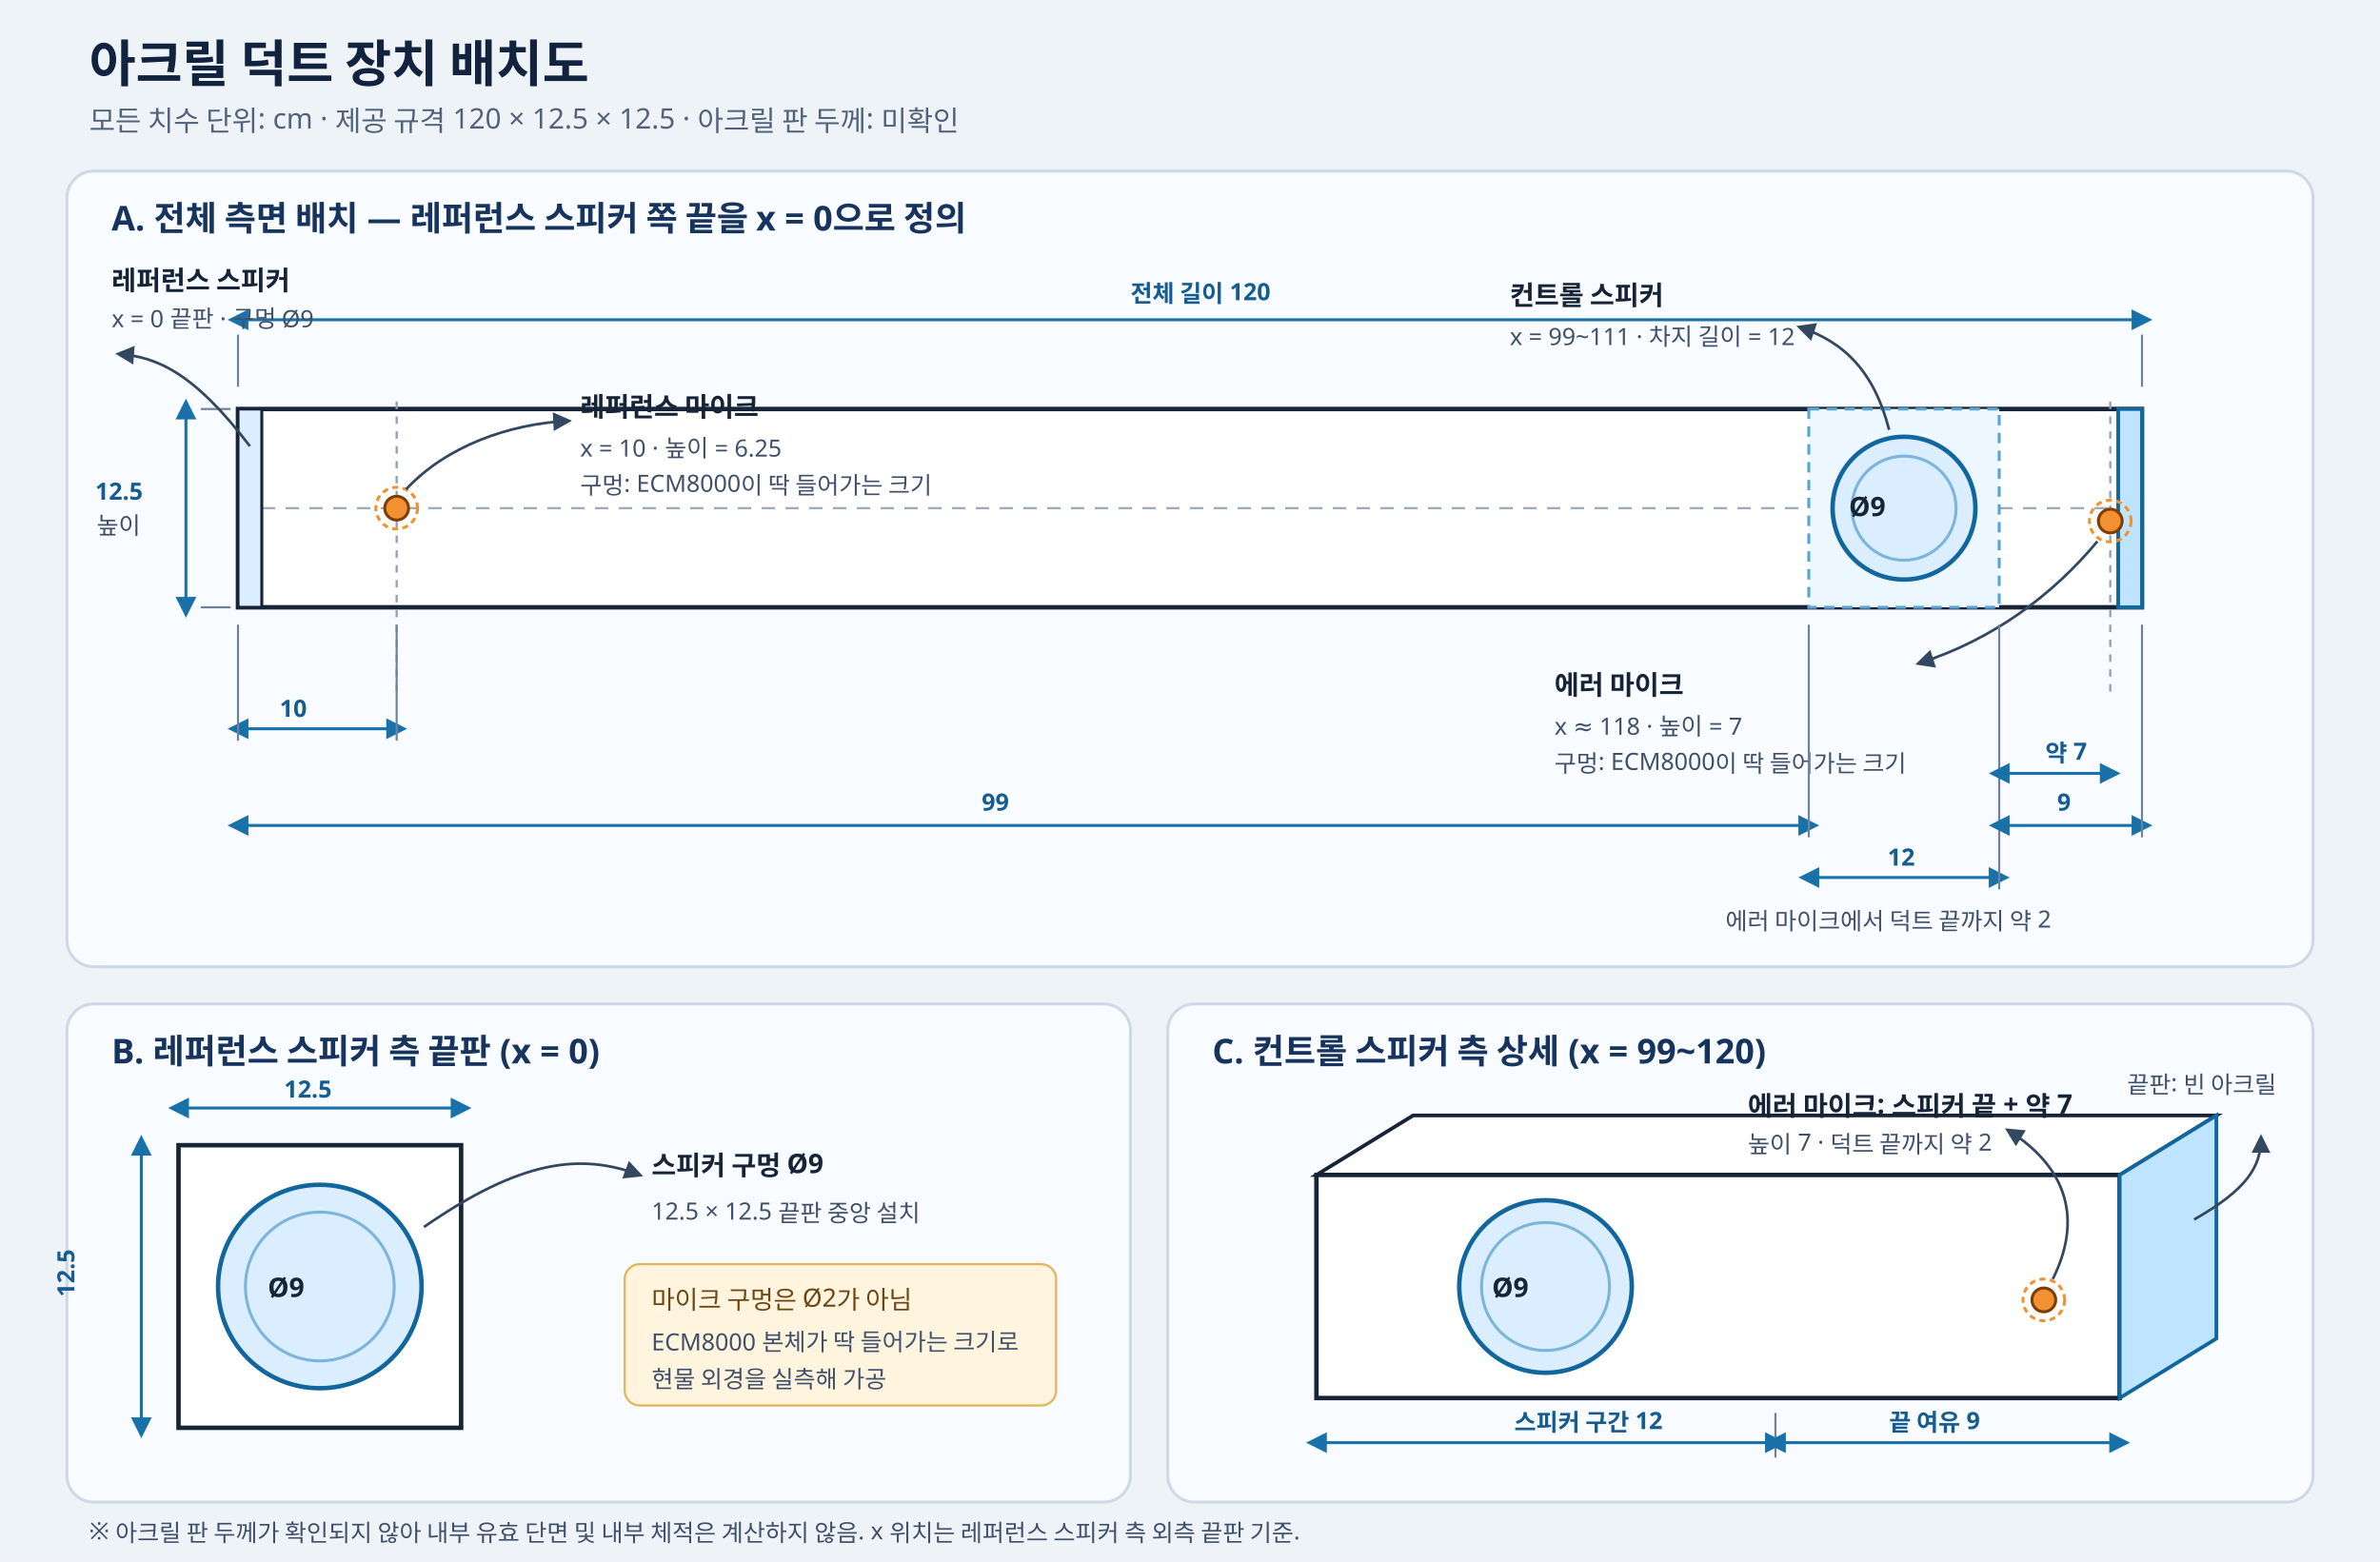
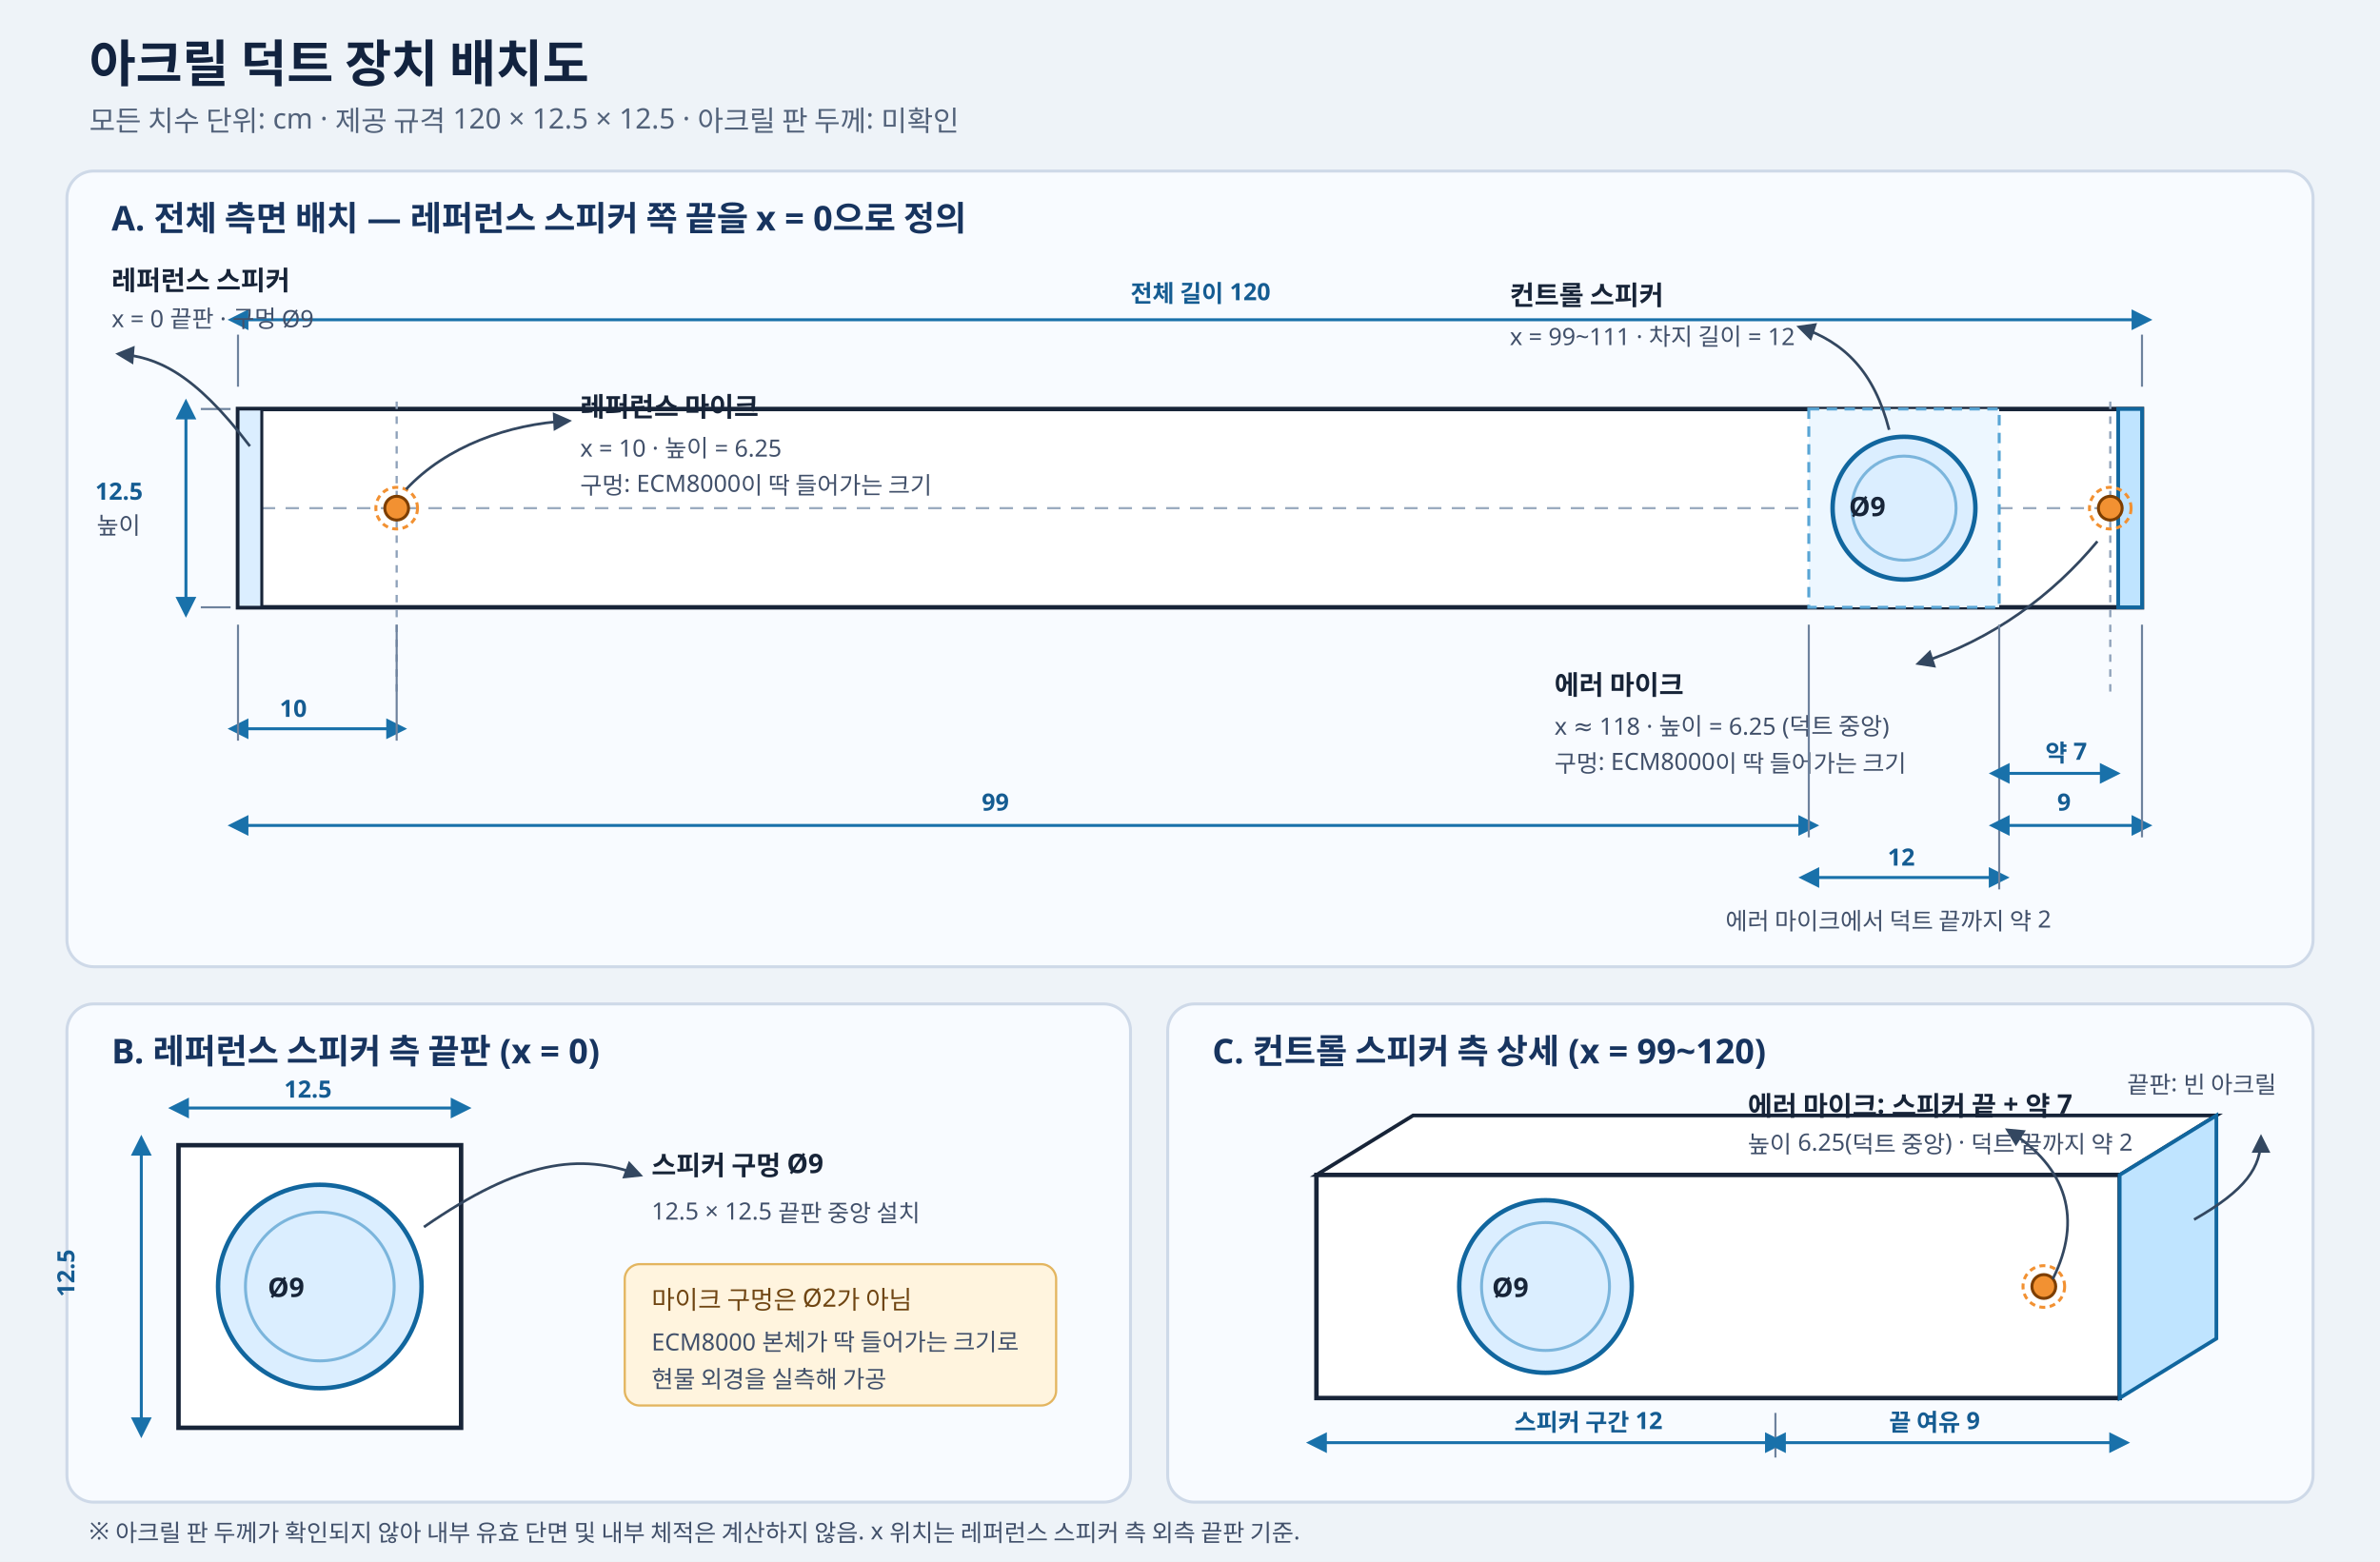
<svg xmlns="http://www.w3.org/2000/svg" width="1600" height="1050" viewBox="0 0 1600 1050">
  <defs>
    <style>
      .title { font: 700 34px "Malgun Gothic", "Noto Sans KR", sans-serif; fill: #12233f; }
      .subtitle { font: 400 19px "Malgun Gothic", "Noto Sans KR", sans-serif; fill: #52627a; }
      .panel-title { font: 700 23px "Malgun Gothic", "Noto Sans KR", sans-serif; fill: #17345f; }
      .label { font: 600 18px "Malgun Gothic", "Noto Sans KR", sans-serif; fill: #172438; }
      .small { font: 400 16px "Malgun Gothic", "Noto Sans KR", sans-serif; fill: #41506a; }
      .dim-text { font: 700 16px "Malgun Gothic", "Noto Sans KR", sans-serif; fill: #155c92; }
      .note { font: 500 17px "Malgun Gothic", "Noto Sans KR", sans-serif; fill: #6f4512; }
      .panel { fill: #f8fbff; stroke: #ced9e8; stroke-width: 2; }
      .duct { fill: #ffffff; stroke: #172438; stroke-width: 3; }
      .centerline { stroke: #9babc0; stroke-width: 1.5; stroke-dasharray: 9 7; }
      .guide { stroke: #8fa2ba; stroke-width: 1.5; stroke-dasharray: 5 5; }
      .dimension { stroke: #1971aa; stroke-width: 2; fill: none; marker-start: url(#arrow); marker-end: url(#arrow); }
      .extension { stroke: #6e829d; stroke-width: 1.4; }
      .leader { stroke: #334760; stroke-width: 1.8; fill: none; marker-end: url(#arrowDark); }
      .speaker { fill: #dbeeff; stroke: #11669e; stroke-width: 3; }
      .speaker-inner { fill: none; stroke: #7bb5dc; stroke-width: 2; }
      .mic { fill: #f29132; stroke: #7d3e00; stroke-width: 2; }
      .mic-ring { fill: none; stroke: #f29132; stroke-width: 2; stroke-dasharray: 4 3; }
      .blank-end { fill: #bfe4ff; stroke: #11669e; stroke-width: 2.5; }
      .tag { fill: #fff4de; stroke: #e3b55f; stroke-width: 1.5; }
    </style>
    <marker id="arrow" viewBox="0 0 10 10" refX="5" refY="5" markerWidth="7" markerHeight="7" orient="auto-start-reverse">
      <path d="M 0 0 L 10 5 L 0 10 z" fill="#1971aa" />
    </marker>
    <marker id="arrowDark" viewBox="0 0 10 10" refX="8" refY="5" markerWidth="7" markerHeight="7" orient="auto">
      <path d="M 0 0 L 10 5 L 0 10 z" fill="#334760" />
    </marker>
  </defs>
  <rect width="1600" height="1050" fill="#eef3f8" />
  <text x="60" y="55" class="title">아크릴 덕트 장치 배치도</text>
  <text x="60" y="88" class="subtitle">모든 치수 단위: cm · 제공 규격 120 × 12.5 × 12.5 · 아크릴 판 두께: 미확인</text>
  <rect x="45" y="115" width="1510" height="535" rx="18" class="panel" />
  <text x="75" y="155" class="panel-title">A. 전체 측면 배치 — 레퍼런스 스피커 쪽 끝을 x = 0으로 정의</text>
  <line x1="160" y1="215" x2="1440" y2="215" class="dimension" />
  <line x1="160" y1="225" x2="160" y2="260" class="extension" />
  <line x1="1440" y1="225" x2="1440" y2="260" class="extension" />
  <text x="760" y="203" class="dim-text">전체 길이 120</text>
  <rect x="160" y="275" width="1280" height="133.33" class="duct" />
  <line x1="160" y1="341.67" x2="1440" y2="341.67" class="centerline" />
  <rect x="160" y="275" width="16" height="133.33" fill="#dbeeff" stroke="#172438" stroke-width="2" />
  <rect x="1424" y="275" width="16" height="133.33" class="blank-end" />
  <line x1="266.67" y1="270" x2="266.67" y2="470" class="guide" />
  <circle cx="266.67" cy="341.67" r="8" class="mic" />
  <circle cx="266.67" cy="341.67" r="14" class="mic-ring" />
  <path d="M 273 329 C 300 300, 342 285, 382 283" class="leader" />
  <text x="390" y="280" class="label">레퍼런스 마이크</text>
  <text x="390" y="307" class="small">x = 10 · 높이 = 6.25</text>
  <text x="390" y="332" class="small">구멍: ECM8000이 딱 들어가는 크기</text>
  <rect x="1216" y="275" width="128" height="133.33" fill="#edf7ff" stroke="#58a5d5" stroke-width="2" stroke-dasharray="7 5" />
  <circle cx="1280" cy="341.67" r="48" class="speaker" />
  <circle cx="1280" cy="341.67" r="35" class="speaker-inner" />
  <text x="1243" y="347" class="label">Ø9</text>
  <path d="M 1270 289 C 1260 250, 1240 230, 1210 220" class="leader" />
  <text x="1015" y="205" class="label">컨트롤 스피커</text>
  <text x="1015" y="232" class="small">x = 99~111 · 차지 길이 = 12</text>
  <line x1="1418.67" y1="270" x2="1418.67" y2="470" class="guide" />
-   <circle cx="1418.67" cy="350.33" r="8" class="mic" />
-   <circle cx="1418.67" cy="350.33" r="14" class="mic-ring" />
+   <circle cx="1418.67" cy="341.67" r="8" class="mic" />
+   <circle cx="1418.67" cy="341.67" r="14" class="mic-ring" />
  <path d="M 1410 364 C 1380 400, 1340 430, 1290 446" class="leader" />
  <text x="1045" y="467" class="label">에러 마이크</text>
-   <text x="1045" y="494" class="small">x ≈ 118 · 높이 = 7</text>
+   <text x="1045" y="494" class="small">x ≈ 118 · 높이 = 6.25 (덕트 중앙)</text>
  <text x="1045" y="519" class="small">구멍: ECM8000이 딱 들어가는 크기</text>
  <line x1="125" y1="275" x2="125" y2="408.33" class="dimension" />
  <line x1="135" y1="275" x2="155" y2="275" class="extension" />
  <line x1="135" y1="408.33" x2="155" y2="408.33" class="extension" />
  <text x="64" y="336" class="dim-text">12.5</text>
  <text x="65" y="359" class="small">높이</text>
  <path d="M 168 300 C 130 250, 105 240, 80 238" class="leader" />
  <text x="75" y="195" class="label">레퍼런스 스피커</text>
  <text x="75" y="220" class="small">x = 0 끝판 · 구멍 Ø9</text>
  <line x1="160" y1="490" x2="266.67" y2="490" class="dimension" />
  <line x1="160" y1="420" x2="160" y2="498" class="extension" />
  <line x1="266.67" y1="420" x2="266.67" y2="498" class="extension" />
  <text x="188" y="482" class="dim-text">10</text>
  <line x1="160" y1="555" x2="1216" y2="555" class="dimension" />
  <line x1="1216" y1="420" x2="1216" y2="563" class="extension" />
  <text x="660" y="545" class="dim-text">99</text>
  <line x1="1216" y1="590" x2="1344" y2="590" class="dimension" />
  <line x1="1344" y1="420" x2="1344" y2="598" class="extension" />
  <text x="1269" y="582" class="dim-text">12</text>
  <line x1="1344" y1="555" x2="1440" y2="555" class="dimension" />
  <line x1="1440" y1="420" x2="1440" y2="563" class="extension" />
  <text x="1383" y="545" class="dim-text">9</text>
  <line x1="1344" y1="520" x2="1418.67" y2="520" class="dimension" />
  <text x="1375" y="512" class="dim-text">약 7</text>
  <text x="1160" y="625" class="small">에러 마이크에서 덕트 끝까지 약 2</text>
  <rect x="45" y="675" width="715" height="335" rx="18" class="panel" />
  <text x="75" y="715" class="panel-title">B. 레퍼런스 스피커 측 끝판 (x = 0)</text>
  <rect x="120" y="770" width="190" height="190" class="duct" />
  <circle cx="215" cy="865" r="68.4" class="speaker" />
  <circle cx="215" cy="865" r="50" class="speaker-inner" />
  <line x1="120" y1="745" x2="310" y2="745" class="dimension" />
  <line x1="95" y1="770" x2="95" y2="960" class="dimension" />
  <text x="191" y="738" class="dim-text">12.5</text>
  <text x="50" y="872" class="dim-text" transform="rotate(-90 50 872)">12.5</text>
  <text x="180" y="872" class="label">Ø9</text>
  <path d="M 285 825 C 350 780, 390 775, 430 790" class="leader" />
  <text x="438" y="790" class="label">스피커 구멍 Ø9</text>
  <text x="438" y="820" class="small">12.5 × 12.5 끝판 중앙 설치</text>
  <rect x="420" y="850" width="290" height="95" rx="10" class="tag" />
  <text x="438" y="880" class="note">마이크 구멍은 Ø2가 아님</text>
  <text x="438" y="908" class="small">ECM8000 본체가 딱 들어가는 크기로</text>
  <text x="438" y="933" class="small">현물 외경을 실측해 가공</text>
  <rect x="785" y="675" width="770" height="335" rx="18" class="panel" />
  <text x="815" y="715" class="panel-title">C. 컨트롤 스피커 측 상세 (x = 99~120)</text>
  <polygon points="885,790 1425,790 1490,750 950,750" fill="#ffffff" stroke="#172438" stroke-width="2.5" />
  <rect x="885" y="790" width="540" height="150" class="duct" />
  <polygon points="1425,790 1490,750 1490,900 1425,940" class="blank-end" />
  <circle cx="1039" cy="865" r="58" class="speaker" />
  <circle cx="1039" cy="865" r="43" class="speaker-inner" />
  <text x="1003" y="872" class="label">Ø9</text>
-   <circle cx="1374" cy="874" r="8" class="mic" />
-   <circle cx="1374" cy="874" r="14" class="mic-ring" />
+   <circle cx="1374" cy="865" r="8" class="mic" />
+   <circle cx="1374" cy="865" r="14" class="mic-ring" />
  <line x1="885" y1="970" x2="1193.57" y2="970" class="dimension" />
  <line x1="1193.57" y1="950" x2="1193.57" y2="980" class="extension" />
  <text x="1018" y="962" class="dim-text">스피커 구간 12</text>
  <line x1="1193.57" y1="970" x2="1425" y2="970" class="dimension" />
  <text x="1270" y="962" class="dim-text">끝 여유 9</text>
  <path d="M 1380 860 C 1400 820, 1390 785, 1350 760" class="leader" />
  <text x="1175" y="750" class="label">에러 마이크: 스피커 끝 + 약 7</text>
-   <text x="1175" y="775" class="small">높이 7 · 덕트 끝까지 약 2</text>
+   <text x="1175" y="775" class="small">높이 6.25(덕트 중앙) · 덕트 끝까지 약 2</text>
  <path d="M 1475 820 C 1510 800, 1520 785, 1520 765" class="leader" />
  <text x="1430" y="735" class="small">끝판: 빈 아크릴</text>
  <text x="60" y="1035" class="small">※ 아크릴 판 두께가 확인되지 않아 내부 유효 단면 및 내부 체적은 계산하지 않음. x 위치는 레퍼런스 스피커 측 외측 끝판 기준.</text>
</svg>
